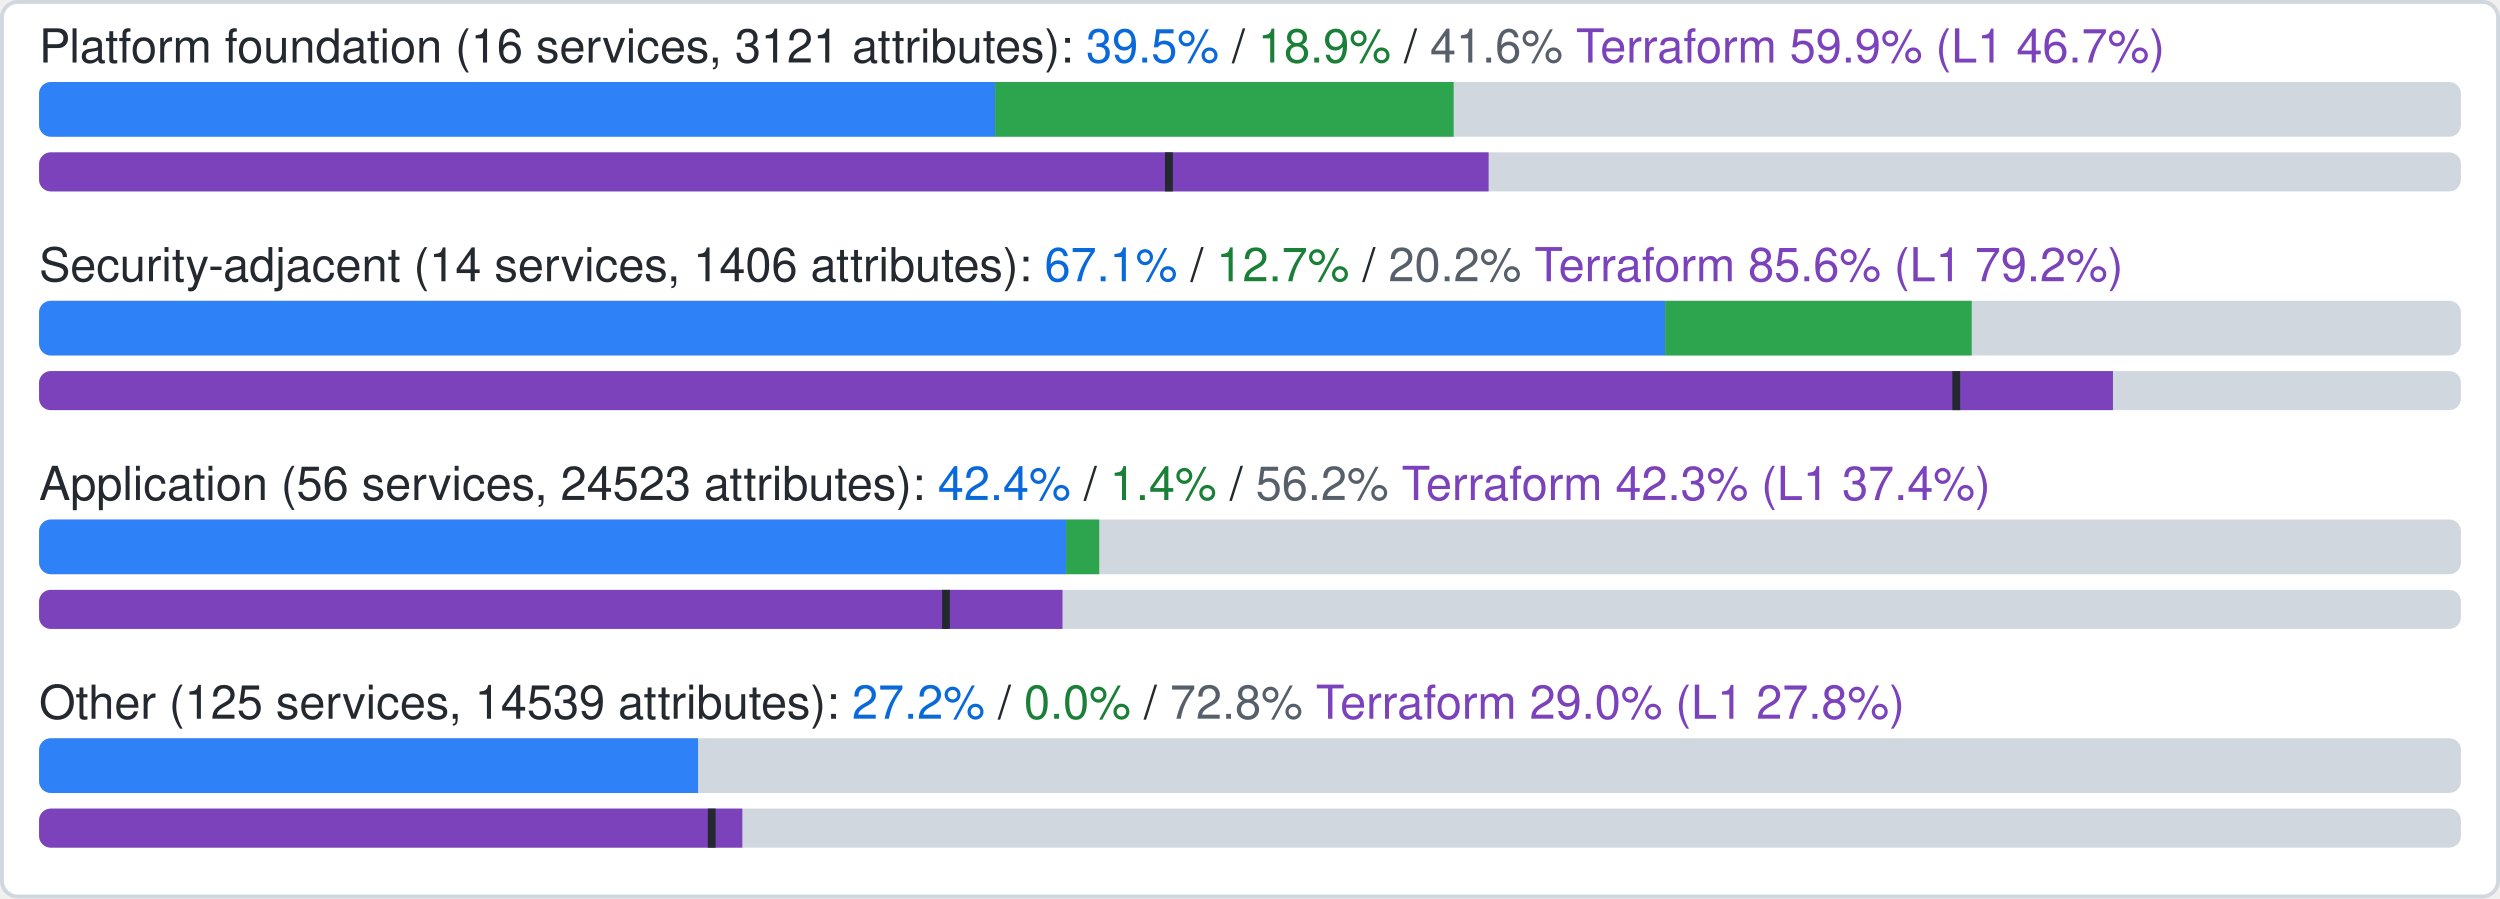
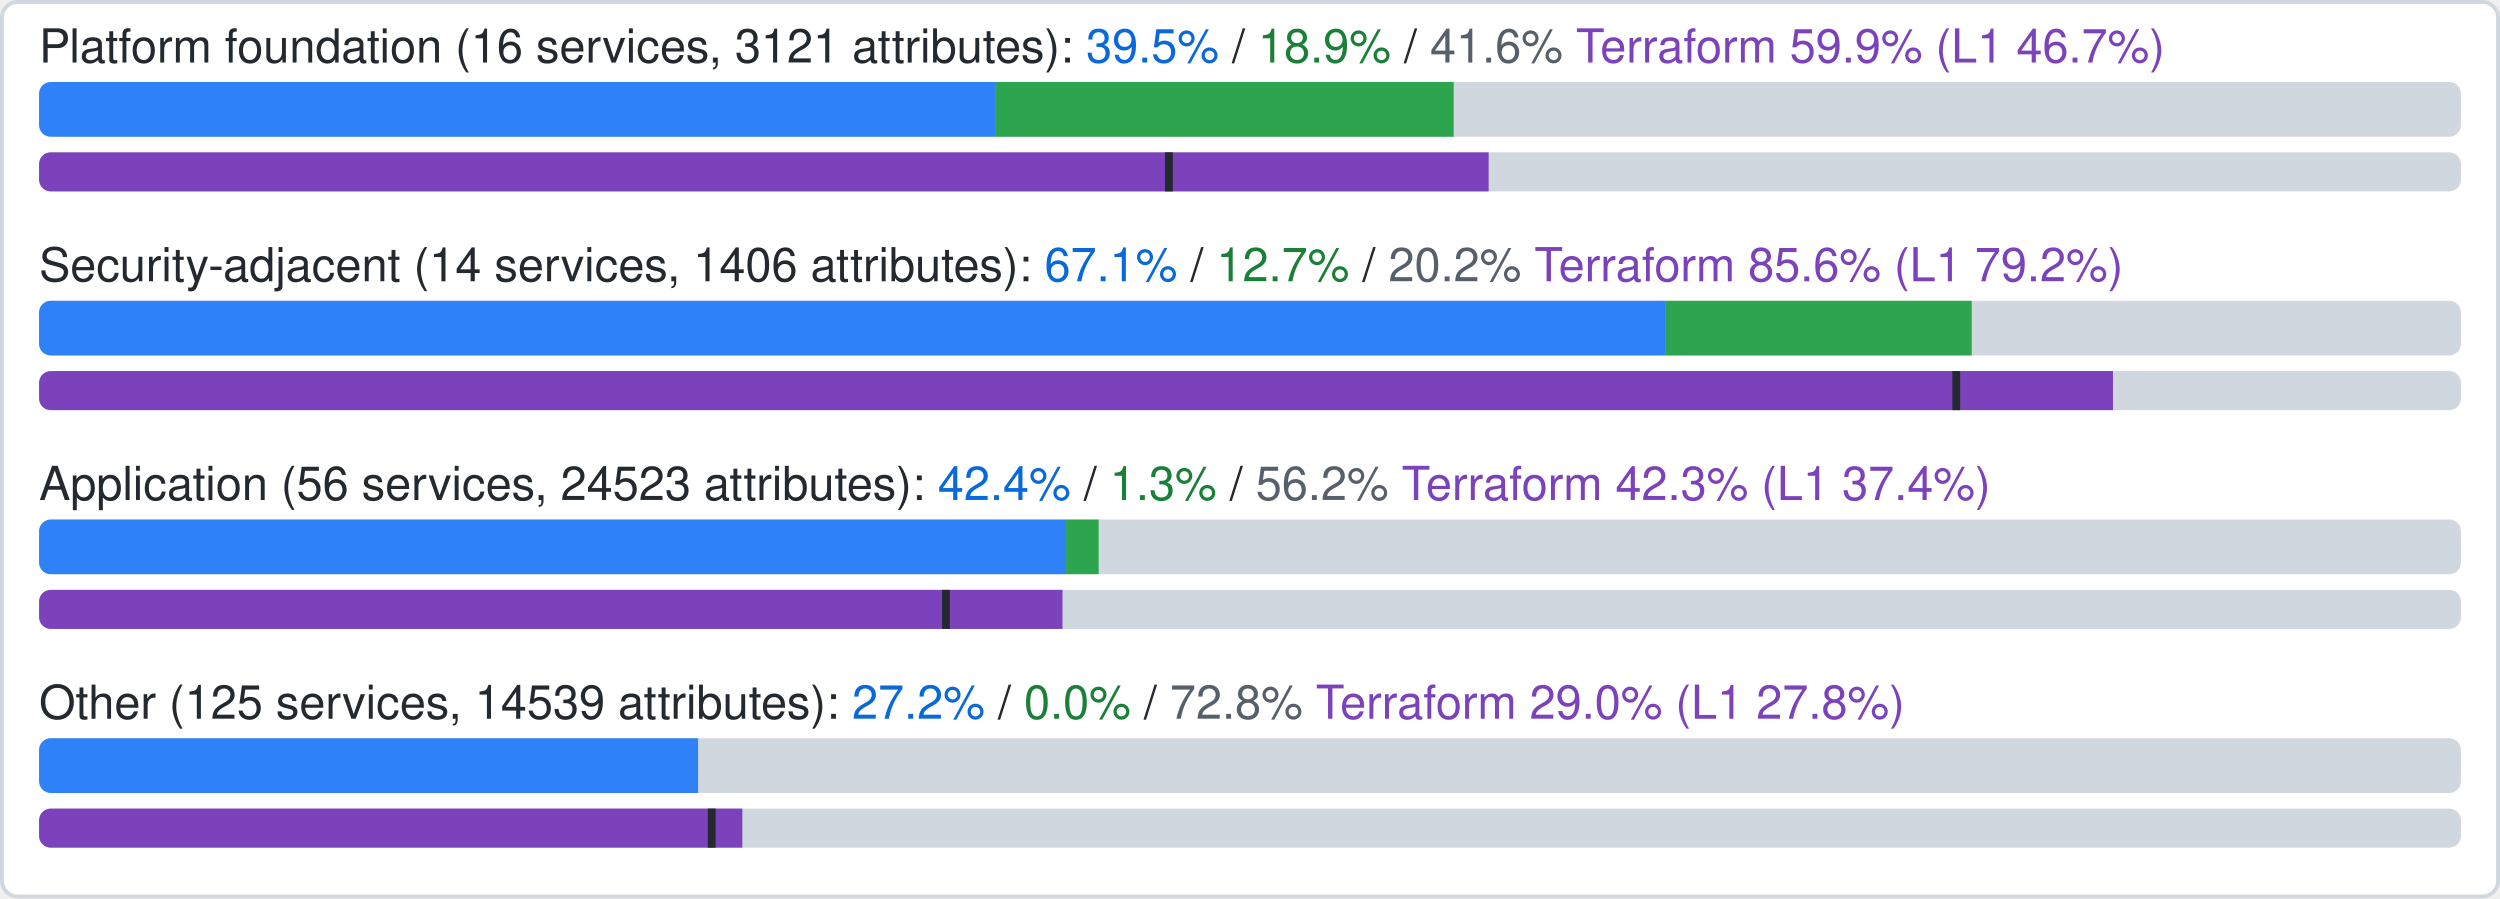
- <svg xmlns="http://www.w3.org/2000/svg" width="640" height="230" viewBox="0 0 640 230" role="img" aria-label="Coverage by category: Platform foundation official 39.5%, ours beyond official 18.9%, uncovered 41.6%, Terraform google-beta 59.9% (L1 46.7%), an estimate; Security-adjacent official 67.1%, ours beyond official 12.7%, uncovered 20.2%, Terraform google-beta 85.6% (L1 79.2%), an estimate; Application official 42.4%, ours beyond official 1.4%, uncovered 56.2%, Terraform google-beta 42.3% (L1 37.4%), an estimate; Other official 27.2%, ours beyond official 0.0%, uncovered 72.8%, Terraform google-beta 29.0% (L1 27.8%), an estimate;">
+ <svg xmlns="http://www.w3.org/2000/svg" width="640" height="230" viewBox="0 0 640 230" role="img" aria-label="Coverage by category: Platform foundation official 39.5%, ours beyond official 18.9%, uncovered 41.6%, Terraform google-beta 59.9% (L1 46.7%), an estimate; Security-adjacent official 67.1%, ours beyond official 12.7%, uncovered 20.2%, Terraform google-beta 85.6% (L1 79.2%), an estimate; Application official 42.4%, ours beyond official 1.3%, uncovered 56.2%, Terraform google-beta 42.3% (L1 37.4%), an estimate; Other official 27.2%, ours beyond official 0.0%, uncovered 72.8%, Terraform google-beta 29.0% (L1 27.8%), an estimate;">
  <rect x="0.5" y="0.5" width="639" height="229" rx="4" fill="#ffffff" stroke="#d0d7de" />
  <clipPath id="c0">
    <rect x="10" y="21" width="620" height="14" rx="3" />
  </clipPath>
  <text x="10" y="16" font-family="-apple-system,BlinkMacSystemFont,Segoe UI,Helvetica,Arial,sans-serif" font-size="12" fill="#24292f">Platform foundation (16 services, 3121 attributes): <tspan fill="#0969da">39.5%</tspan> / <tspan fill="#1a7f37">18.9%</tspan> / <tspan fill="#57606a">41.6%</tspan>
    <tspan fill="#7b42bc">Terraform 59.9% (L1 46.7%)</tspan>
  </text>
  <clipPath id="t0">
    <rect x="10" y="39" width="620" height="10" rx="3" />
  </clipPath>
  <g clip-path="url(#t0)">
    <rect x="10" y="39" width="620" height="10" fill="#d0d7de" />
    <rect x="10" y="39" width="371.09" height="10" fill="#7b42bc" />
    <rect x="298.24" y="39" width="2" height="10" fill="#24292f" />
  </g>
  <g clip-path="url(#c0)">
    <rect x="10" y="21" width="620" height="14" fill="#d0d7de" />
    <rect x="10" y="21" width="244.74" height="14" fill="#2f81f7" />
    <rect x="254.74" y="21" width="117.40" height="14" fill="#2da44e" />
  </g>
  <clipPath id="c1">
    <rect x="10" y="77" width="620" height="14" rx="3" />
  </clipPath>
  <text x="10" y="72" font-family="-apple-system,BlinkMacSystemFont,Segoe UI,Helvetica,Arial,sans-serif" font-size="12" fill="#24292f">Security-adjacent (14 services, 1406 attributes): <tspan fill="#0969da">67.1%</tspan> / <tspan fill="#1a7f37">12.7%</tspan> / <tspan fill="#57606a">20.2%</tspan>
    <tspan fill="#7b42bc">Terraform 85.6% (L1 79.2%)</tspan>
  </text>
  <clipPath id="t1">
    <rect x="10" y="95" width="620" height="10" rx="3" />
  </clipPath>
  <g clip-path="url(#t1)">
    <rect x="10" y="95" width="620" height="10" fill="#d0d7de" />
    <rect x="10" y="95" width="530.92" height="10" fill="#7b42bc" />
    <rect x="499.80" y="95" width="2" height="10" fill="#24292f" />
  </g>
  <g clip-path="url(#c1)">
    <rect x="10" y="77" width="620" height="14" fill="#d0d7de" />
    <rect x="10" y="77" width="416.27" height="14" fill="#2f81f7" />
    <rect x="426.27" y="77" width="78.49" height="14" fill="#2da44e" />
  </g>
  <clipPath id="c2">
    <rect x="10" y="133" width="620" height="14" rx="3" />
  </clipPath>
-   <text x="10" y="128" font-family="-apple-system,BlinkMacSystemFont,Segoe UI,Helvetica,Arial,sans-serif" font-size="12" fill="#24292f">Application (56 services, 24523 attributes): <tspan fill="#0969da">42.4%</tspan> / <tspan fill="#1a7f37">1.4%</tspan> / <tspan fill="#57606a">56.2%</tspan>
+   <text x="10" y="128" font-family="-apple-system,BlinkMacSystemFont,Segoe UI,Helvetica,Arial,sans-serif" font-size="12" fill="#24292f">Application (56 services, 24523 attributes): <tspan fill="#0969da">42.4%</tspan> / <tspan fill="#1a7f37">1.3%</tspan> / <tspan fill="#57606a">56.2%</tspan>
    <tspan fill="#7b42bc">Terraform 42.3% (L1 37.4%)</tspan>
  </text>
  <clipPath id="t2">
    <rect x="10" y="151" width="620" height="10" rx="3" />
  </clipPath>
  <g clip-path="url(#t2)">
    <rect x="10" y="151" width="620" height="10" fill="#d0d7de" />
    <rect x="10" y="151" width="262.00" height="10" fill="#7b42bc" />
    <rect x="241.17" y="151" width="2" height="10" fill="#24292f" />
  </g>
  <g clip-path="url(#c2)">
    <rect x="10" y="133" width="620" height="14" fill="#d0d7de" />
    <rect x="10" y="133" width="262.91" height="14" fill="#2f81f7" />
-     <rect x="272.91" y="133" width="8.49" height="14" fill="#2da44e" />
+     <rect x="272.91" y="133" width="8.34" height="14" fill="#2da44e" />
  </g>
  <clipPath id="c3">
    <rect x="10" y="189" width="620" height="14" rx="3" />
  </clipPath>
  <text x="10" y="184" font-family="-apple-system,BlinkMacSystemFont,Segoe UI,Helvetica,Arial,sans-serif" font-size="12" fill="#24292f">Other (125 services, 14539 attributes): <tspan fill="#0969da">27.2%</tspan> / <tspan fill="#1a7f37">0.0%</tspan> / <tspan fill="#57606a">72.8%</tspan>
    <tspan fill="#7b42bc">Terraform 29.0% (L1 27.8%)</tspan>
  </text>
  <clipPath id="t3">
    <rect x="10" y="207" width="620" height="10" rx="3" />
  </clipPath>
  <g clip-path="url(#t3)">
    <rect x="10" y="207" width="620" height="10" fill="#d0d7de" />
    <rect x="10" y="207" width="180.04" height="10" fill="#7b42bc" />
    <rect x="181.20" y="207" width="2" height="10" fill="#24292f" />
  </g>
  <g clip-path="url(#c3)">
    <rect x="10" y="189" width="620" height="14" fill="#d0d7de" />
    <rect x="10" y="189" width="168.70" height="14" fill="#2f81f7" />
  </g>
</svg>
